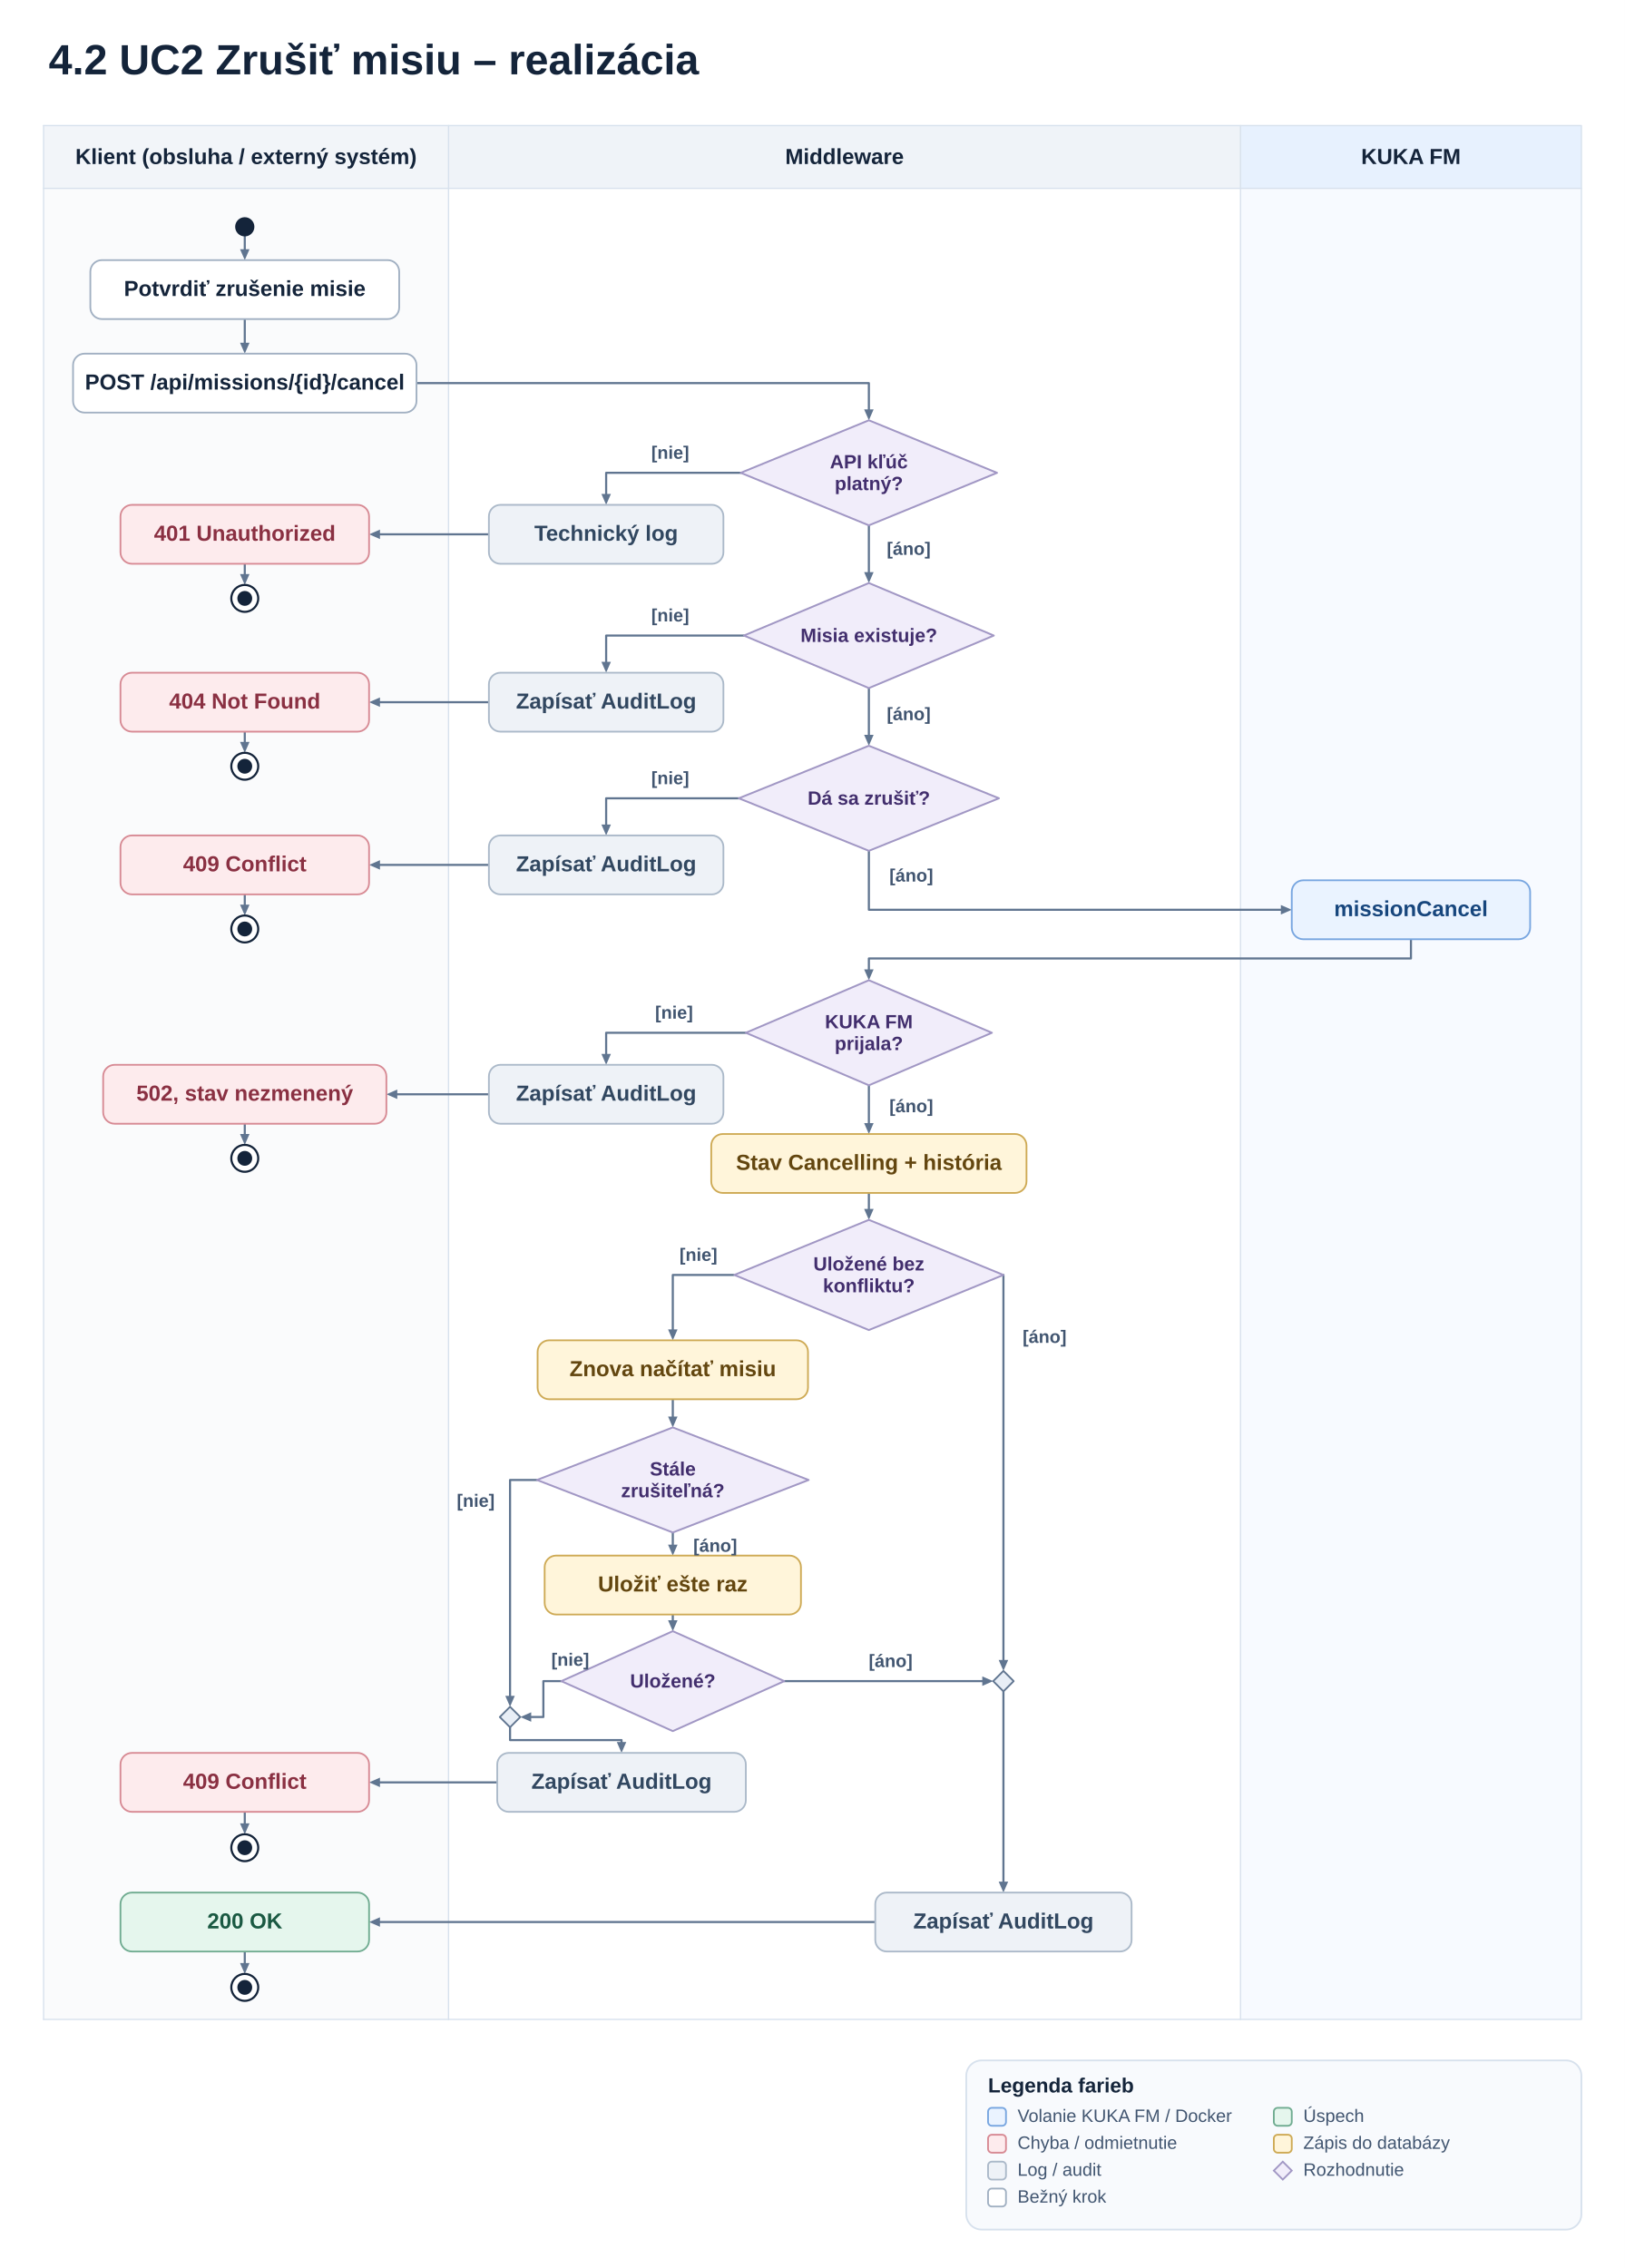
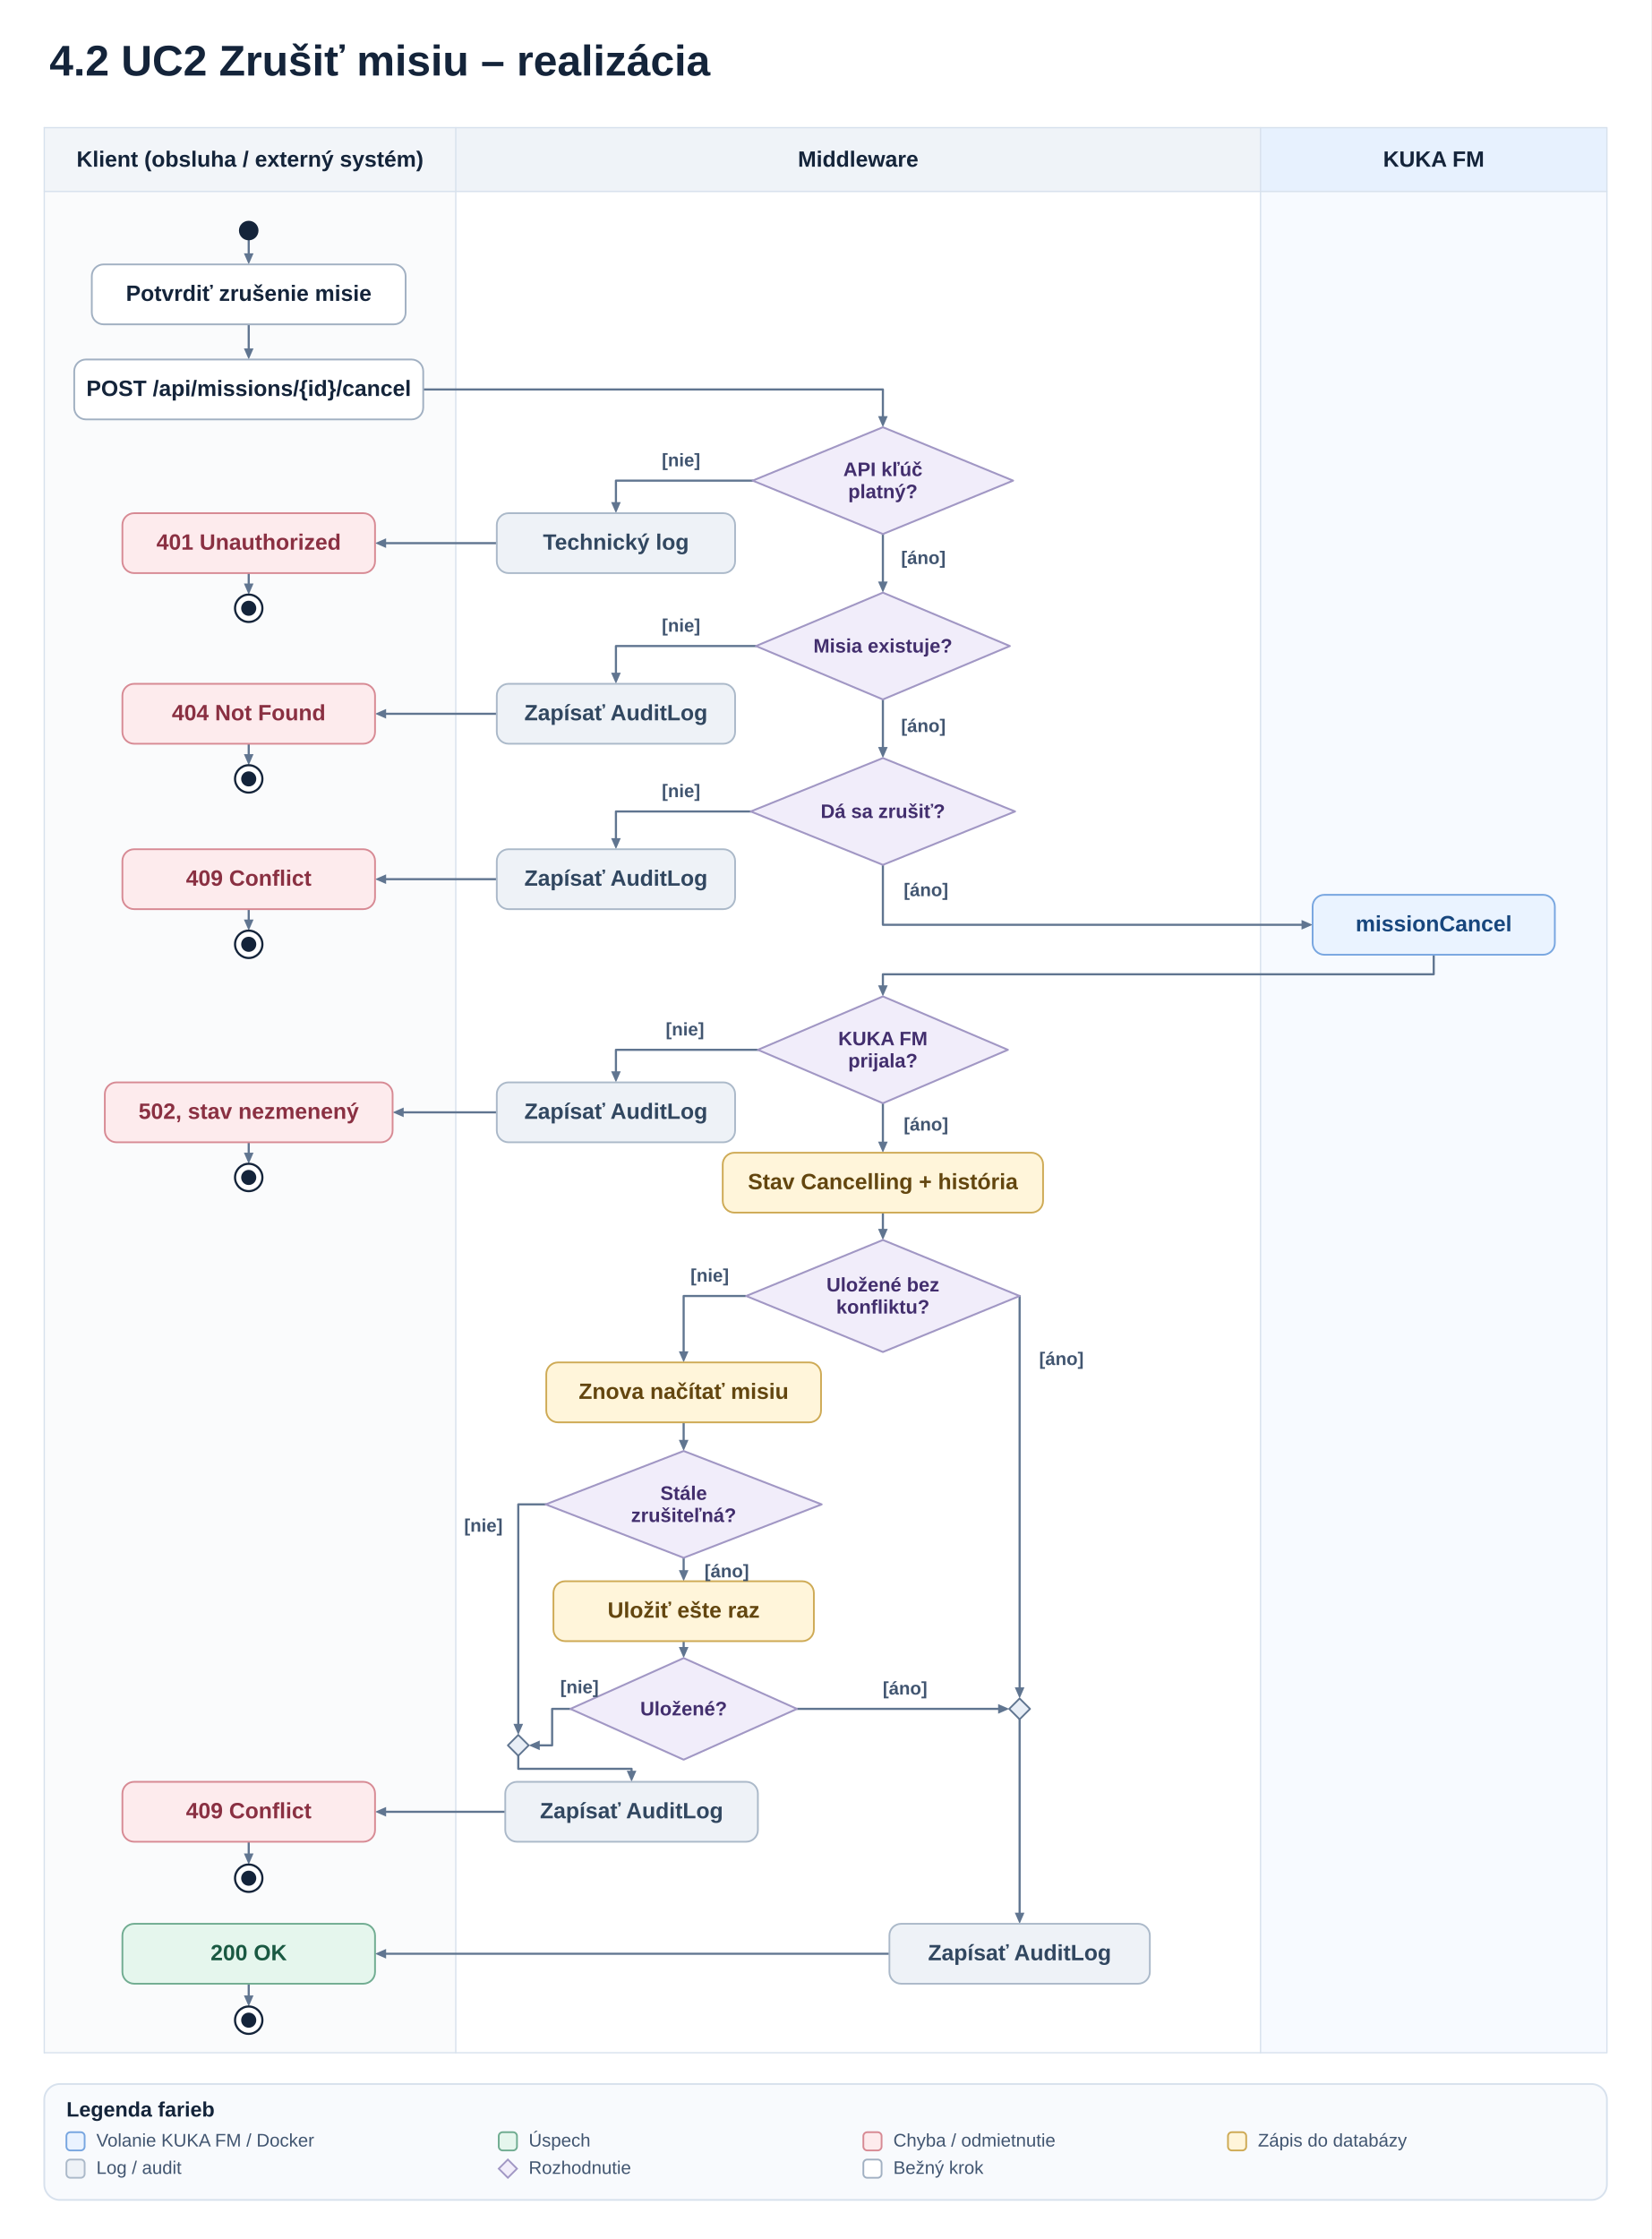
- <svg xmlns="http://www.w3.org/2000/svg" width="1268" height="1770" viewBox="0 0 1268 1770" role="img" aria-labelledby="diagram-title" font-family="Segoe UI, Helvetica Neue, Arial, sans-serif">
+ <svg xmlns="http://www.w3.org/2000/svg" width="1268" height="1719" viewBox="0 0 1268 1719" role="img" aria-labelledby="diagram-title" font-family="Segoe UI, Helvetica Neue, Arial, sans-serif">
  <g>
-     <rect x="0" y="0" width="1268" height="1770" rx="0" fill="#FFFFFF" stroke="none" stroke-width="1.35" />
+     <rect x="0" y="0" width="1268" height="1719" rx="0" fill="#FFFFFF" stroke="none" stroke-width="1.35" />
    <rect x="34" y="98" width="316" height="1478" rx="0" fill="#FAFBFC" stroke="none" stroke-width="1.35" />
    <rect x="34" y="98" width="316" height="49" rx="0" fill="#F2F5F9" stroke="none" stroke-width="1.35" />
    <polyline points="34,98 34,1576" fill="none" stroke="#D7E1ED" stroke-width="1" stroke-linecap="round" stroke-linejoin="round" />
    <rect x="350" y="98" width="618" height="1478" rx="0" fill="#FFFFFF" stroke="none" stroke-width="1.35" />
    <rect x="350" y="98" width="618" height="49" rx="0" fill="#EFF3F8" stroke="none" stroke-width="1.35" />
    <polyline points="350,98 350,1576" fill="none" stroke="#D7E1ED" stroke-width="1" stroke-linecap="round" stroke-linejoin="round" />
    <rect x="968" y="98" width="266" height="1478" rx="0" fill="#F7FAFF" stroke="none" stroke-width="1.35" />
    <rect x="968" y="98" width="266" height="49" rx="0" fill="#E7F1FE" stroke="none" stroke-width="1.35" />
    <polyline points="968,98 968,1576" fill="none" stroke="#D7E1ED" stroke-width="1" stroke-linecap="round" stroke-linejoin="round" />
    <polyline points="34,98 1234,98 1234,1576 34,1576" fill="none" stroke="#D7E1ED" stroke-width="1" stroke-linecap="round" stroke-linejoin="round" />
    <polyline points="34,147 1234,147" fill="none" stroke="#D7E1ED" stroke-width="1" stroke-linecap="round" stroke-linejoin="round" />
  </g>
  <g>
    <polyline points="191,184.5 191,195.5" fill="none" stroke="#607590" stroke-width="1.65" stroke-linecap="round" stroke-linejoin="round" />
    <polygon points="191,203 187.30,194.50 194.70,194.50" fill="#607590" />
    <polyline points="191,249 191,268.5" fill="none" stroke="#607590" stroke-width="1.65" stroke-linecap="round" stroke-linejoin="round" />
    <polygon points="191,276 187.30,267.50 194.70,267.50" fill="#607590" />
    <polyline points="325,299 678,299 678,320.5" fill="none" stroke="#607590" stroke-width="1.65" stroke-linecap="round" stroke-linejoin="round" />
    <polygon points="678,328 674.30,319.50 681.70,319.50" fill="#607590" />
    <polyline points="578,369 473,369 473,386.5" fill="none" stroke="#607590" stroke-width="1.65" stroke-linecap="round" stroke-linejoin="round" />
    <polygon points="473,394 469.30,385.50 476.70,385.50" fill="#607590" />
    <polyline points="381.5,417 295.5,417" fill="none" stroke="#607590" stroke-width="1.65" stroke-linecap="round" stroke-linejoin="round" />
    <polygon points="288,417 296.50,413.30 296.50,420.70" fill="#607590" />
    <polyline points="191,440 191,449" fill="none" stroke="#607590" stroke-width="1.65" stroke-linecap="round" stroke-linejoin="round" />
    <polygon points="191,456.5 187.30,448.00 194.70,448.00" fill="#607590" />
    <polyline points="678,410 678,447.5" fill="none" stroke="#607590" stroke-width="1.65" stroke-linecap="round" stroke-linejoin="round" />
    <polygon points="678,455 674.30,446.50 681.70,446.50" fill="#607590" />
    <polyline points="580.5,496 473,496 473,517.5" fill="none" stroke="#607590" stroke-width="1.65" stroke-linecap="round" stroke-linejoin="round" />
    <polygon points="473,525 469.30,516.50 476.70,516.50" fill="#607590" />
    <polyline points="381.5,548 295.5,548" fill="none" stroke="#607590" stroke-width="1.65" stroke-linecap="round" stroke-linejoin="round" />
    <polygon points="288,548 296.50,544.30 296.50,551.70" fill="#607590" />
    <polyline points="191,571 191,580" fill="none" stroke="#607590" stroke-width="1.65" stroke-linecap="round" stroke-linejoin="round" />
    <polygon points="191,587.5 187.30,579.00 194.70,579.00" fill="#607590" />
    <polyline points="678,537 678,574.5" fill="none" stroke="#607590" stroke-width="1.65" stroke-linecap="round" stroke-linejoin="round" />
    <polygon points="678,582 674.30,573.50 681.70,573.50" fill="#607590" />
    <polyline points="576.5,623 473,623 473,644.5" fill="none" stroke="#607590" stroke-width="1.65" stroke-linecap="round" stroke-linejoin="round" />
    <polygon points="473,652 469.30,643.50 476.70,643.50" fill="#607590" />
    <polyline points="381.5,675 295.5,675" fill="none" stroke="#607590" stroke-width="1.65" stroke-linecap="round" stroke-linejoin="round" />
    <polygon points="288,675 296.50,671.30 296.50,678.70" fill="#607590" />
    <polyline points="191,698 191,707" fill="none" stroke="#607590" stroke-width="1.65" stroke-linecap="round" stroke-linejoin="round" />
    <polygon points="191,714.5 187.30,706.00 194.70,706.00" fill="#607590" />
    <polyline points="678,664 678,710 1000.5,710" fill="none" stroke="#607590" stroke-width="1.65" stroke-linecap="round" stroke-linejoin="round" />
    <polygon points="1008,710 999.50,713.70 999.50,706.30" fill="#607590" />
    <polyline points="1101,733 1101,748 678,748 678,757.5" fill="none" stroke="#607590" stroke-width="1.65" stroke-linecap="round" stroke-linejoin="round" />
    <polygon points="678,765 674.30,756.50 681.70,756.50" fill="#607590" />
    <polyline points="582,806 473,806 473,823.5" fill="none" stroke="#607590" stroke-width="1.65" stroke-linecap="round" stroke-linejoin="round" />
    <polygon points="473,831 469.30,822.50 476.70,822.50" fill="#607590" />
    <polyline points="381.5,854 309,854" fill="none" stroke="#607590" stroke-width="1.65" stroke-linecap="round" stroke-linejoin="round" />
    <polygon points="301.5,854 310.00,850.30 310.00,857.70" fill="#607590" />
    <polyline points="191,877 191,886" fill="none" stroke="#607590" stroke-width="1.65" stroke-linecap="round" stroke-linejoin="round" />
    <polygon points="191,893.5 187.30,885.00 194.70,885.00" fill="#607590" />
    <polyline points="678,847 678,877.5" fill="none" stroke="#607590" stroke-width="1.65" stroke-linecap="round" stroke-linejoin="round" />
    <polygon points="678,885 674.30,876.50 681.70,876.50" fill="#607590" />
    <polyline points="678,931 678,944.5" fill="none" stroke="#607590" stroke-width="1.65" stroke-linecap="round" stroke-linejoin="round" />
    <polygon points="678,952 674.30,943.50 681.70,943.50" fill="#607590" />
    <polyline points="572.5,995 525,995 525,1038.5" fill="none" stroke="#607590" stroke-width="1.65" stroke-linecap="round" stroke-linejoin="round" />
    <polygon points="525,1046 521.30,1037.50 528.70,1037.50" fill="#607590" />
    <polyline points="783,995 783,1296.5" fill="none" stroke="#607590" stroke-width="1.65" stroke-linecap="round" stroke-linejoin="round" />
    <polygon points="783,1304 779.30,1295.50 786.70,1295.50" fill="#607590" />
    <polyline points="525,1092 525,1106.5" fill="none" stroke="#607590" stroke-width="1.65" stroke-linecap="round" stroke-linejoin="round" />
    <polygon points="525,1114 521.30,1105.50 528.70,1105.50" fill="#607590" />
    <polyline points="419,1155 398,1155 398,1324.5" fill="none" stroke="#607590" stroke-width="1.65" stroke-linecap="round" stroke-linejoin="round" />
    <polygon points="398,1332 394.30,1323.50 401.70,1323.50" fill="#607590" />
    <polyline points="525,1196 525,1206.5" fill="none" stroke="#607590" stroke-width="1.65" stroke-linecap="round" stroke-linejoin="round" />
    <polygon points="525,1214 521.30,1205.50 528.70,1205.50" fill="#607590" />
    <polyline points="525,1260 525,1265.5" fill="none" stroke="#607590" stroke-width="1.65" stroke-linecap="round" stroke-linejoin="round" />
    <polygon points="525,1273 521.30,1264.50 528.70,1264.50" fill="#607590" />
    <polyline points="438,1312 424,1312 424,1340 413.5,1340" fill="none" stroke="#607590" stroke-width="1.65" stroke-linecap="round" stroke-linejoin="round" />
    <polygon points="406,1340 414.50,1336.30 414.50,1343.70" fill="#607590" />
    <polyline points="612,1312 767.5,1312" fill="none" stroke="#607590" stroke-width="1.65" stroke-linecap="round" stroke-linejoin="round" />
    <polygon points="775,1312 766.50,1315.70 766.50,1308.30" fill="#607590" />
    <polyline points="398,1348 398,1358 485,1358 485,1360.5" fill="none" stroke="#607590" stroke-width="1.65" stroke-linecap="round" stroke-linejoin="round" />
    <polygon points="485,1368 481.30,1359.50 488.70,1359.50" fill="#607590" />
    <polyline points="388,1391 295.5,1391" fill="none" stroke="#607590" stroke-width="1.65" stroke-linecap="round" stroke-linejoin="round" />
    <polygon points="288,1391 296.50,1387.30 296.50,1394.70" fill="#607590" />
    <polyline points="191,1414 191,1424" fill="none" stroke="#607590" stroke-width="1.65" stroke-linecap="round" stroke-linejoin="round" />
    <polygon points="191,1431.5 187.30,1423.00 194.70,1423.00" fill="#607590" />
    <polyline points="783,1320 783,1469.5" fill="none" stroke="#607590" stroke-width="1.65" stroke-linecap="round" stroke-linejoin="round" />
    <polygon points="783,1477 779.30,1468.50 786.70,1468.50" fill="#607590" />
    <polyline points="683,1500 295.5,1500" fill="none" stroke="#607590" stroke-width="1.65" stroke-linecap="round" stroke-linejoin="round" />
    <polygon points="288,1500 296.50,1496.30 296.50,1503.70" fill="#607590" />
    <polyline points="191,1523 191,1533" fill="none" stroke="#607590" stroke-width="1.65" stroke-linecap="round" stroke-linejoin="round" />
    <polygon points="191,1540.5 187.30,1532.00 194.70,1532.00" fill="#607590" />
  </g>
  <g>
    <circle cx="191" cy="177" r="7.5" fill="#14243A" />
    <rect x="70.5" y="203.0" width="241" height="46" rx="9" fill="#FFFFFF" stroke="#A1B0C2" stroke-width="1.35" />
    <text x="191" y="231.0" fill="#14243A" font-size="17" font-weight="600" text-anchor="middle">Potvrdiť zrušenie misie</text>
    <rect x="57.0" y="276.0" width="268" height="46" rx="9" fill="#FFFFFF" stroke="#A1B0C2" stroke-width="1.35" />
    <text x="191" y="304.0" fill="#14243A" font-size="17" font-weight="600" text-anchor="middle">POST /api/missions/{id}/cancel</text>
    <polygon points="678,328 778,369 678,410 578,369" fill="#F1EDFA" stroke="#A197C4" stroke-width="1.45" stroke-linejoin="round" />
    <text x="678" y="365.5" fill="#422E6D" font-size="15" font-weight="600" text-anchor="middle">API kľúč</text>
    <text x="678" y="382.5" fill="#422E6D" font-size="15" font-weight="600" text-anchor="middle">platný?</text>
    <rect x="381.5" y="394.0" width="183" height="46" rx="9" fill="#EEF2F7" stroke="#ABB9C9" stroke-width="1.35" />
    <text x="473" y="422.0" fill="#314760" font-size="17" font-weight="600" text-anchor="middle">Technický log</text>
    <rect x="94.0" y="394.0" width="194" height="46" rx="9" fill="#FDEBED" stroke="#D78A94" stroke-width="1.35" />
    <text x="191" y="422.0" fill="#8A3042" font-size="17" font-weight="600" text-anchor="middle">401 Unauthorized</text>
    <circle cx="191" cy="467" r="10.5" fill="#FFFFFF" stroke="#14243A" stroke-width="1.65" />
    <circle cx="191" cy="467" r="5.8" fill="#14243A" />
    <polygon points="678,455 775.5,496 678,537 580.5,496" fill="#F1EDFA" stroke="#A197C4" stroke-width="1.45" stroke-linejoin="round" />
    <text x="678" y="501.0" fill="#422E6D" font-size="15" font-weight="600" text-anchor="middle">Misia existuje?</text>
    <rect x="381.5" y="525.0" width="183" height="46" rx="9" fill="#EEF2F7" stroke="#ABB9C9" stroke-width="1.35" />
    <text x="473" y="553.0" fill="#314760" font-size="17" font-weight="600" text-anchor="middle">Zapísať AuditLog</text>
    <rect x="94.0" y="525.0" width="194" height="46" rx="9" fill="#FDEBED" stroke="#D78A94" stroke-width="1.35" />
    <text x="191" y="553.0" fill="#8A3042" font-size="17" font-weight="600" text-anchor="middle">404 Not Found</text>
    <circle cx="191" cy="598" r="10.5" fill="#FFFFFF" stroke="#14243A" stroke-width="1.65" />
    <circle cx="191" cy="598" r="5.8" fill="#14243A" />
    <polygon points="678,582 779.5,623 678,664 576.5,623" fill="#F1EDFA" stroke="#A197C4" stroke-width="1.45" stroke-linejoin="round" />
    <text x="678" y="628.0" fill="#422E6D" font-size="15" font-weight="600" text-anchor="middle">Dá sa zrušiť?</text>
    <rect x="381.5" y="652.0" width="183" height="46" rx="9" fill="#EEF2F7" stroke="#ABB9C9" stroke-width="1.35" />
    <text x="473" y="680.0" fill="#314760" font-size="17" font-weight="600" text-anchor="middle">Zapísať AuditLog</text>
    <rect x="94.0" y="652.0" width="194" height="46" rx="9" fill="#FDEBED" stroke="#D78A94" stroke-width="1.35" />
    <text x="191" y="680.0" fill="#8A3042" font-size="17" font-weight="600" text-anchor="middle">409 Conflict</text>
    <circle cx="191" cy="725" r="10.5" fill="#FFFFFF" stroke="#14243A" stroke-width="1.65" />
    <circle cx="191" cy="725" r="5.8" fill="#14243A" />
    <rect x="1008.0" y="687.0" width="186" height="46" rx="9" fill="#EAF3FF" stroke="#78A6E0" stroke-width="1.35" />
    <text x="1101" y="715.0" fill="#17467D" font-size="17" font-weight="600" text-anchor="middle">missionCancel</text>
    <polygon points="678,765 774,806 678,847 582,806" fill="#F1EDFA" stroke="#A197C4" stroke-width="1.45" stroke-linejoin="round" />
    <text x="678" y="802.5" fill="#422E6D" font-size="15" font-weight="600" text-anchor="middle">KUKA FM</text>
    <text x="678" y="819.5" fill="#422E6D" font-size="15" font-weight="600" text-anchor="middle">prijala?</text>
    <rect x="381.5" y="831.0" width="183" height="46" rx="9" fill="#EEF2F7" stroke="#ABB9C9" stroke-width="1.35" />
    <text x="473" y="859.0" fill="#314760" font-size="17" font-weight="600" text-anchor="middle">Zapísať AuditLog</text>
    <rect x="80.5" y="831.0" width="221" height="46" rx="9" fill="#FDEBED" stroke="#D78A94" stroke-width="1.35" />
    <text x="191" y="859.0" fill="#8A3042" font-size="17" font-weight="600" text-anchor="middle">502, stav nezmenený</text>
    <circle cx="191" cy="904" r="10.5" fill="#FFFFFF" stroke="#14243A" stroke-width="1.65" />
    <circle cx="191" cy="904" r="5.8" fill="#14243A" />
    <rect x="555.0" y="885.0" width="246" height="46" rx="9" fill="#FFF5DA" stroke="#CEAA55" stroke-width="1.35" />
    <text x="678" y="913.0" fill="#63460F" font-size="17" font-weight="600" text-anchor="middle">Stav Cancelling + história</text>
    <polygon points="678,952 783,995 678,1038 573,995" fill="#F1EDFA" stroke="#A197C4" stroke-width="1.45" stroke-linejoin="round" />
    <text x="678" y="991.5" fill="#422E6D" font-size="15" font-weight="600" text-anchor="middle">Uložené bez</text>
    <text x="678" y="1008.5" fill="#422E6D" font-size="15" font-weight="600" text-anchor="middle">konfliktu?</text>
    <rect x="419.5" y="1046.0" width="211" height="46" rx="9" fill="#FFF5DA" stroke="#CEAA55" stroke-width="1.35" />
    <text x="525" y="1074.0" fill="#63460F" font-size="17" font-weight="600" text-anchor="middle">Znova načítať misiu</text>
    <polygon points="525,1114 631,1155 525,1196 419,1155" fill="#F1EDFA" stroke="#A197C4" stroke-width="1.45" stroke-linejoin="round" />
    <text x="525" y="1151.5" fill="#422E6D" font-size="15" font-weight="600" text-anchor="middle">Stále</text>
    <text x="525" y="1168.5" fill="#422E6D" font-size="15" font-weight="600" text-anchor="middle">zrušiteľná?</text>
    <rect x="425.0" y="1214.0" width="200" height="46" rx="9" fill="#FFF5DA" stroke="#CEAA55" stroke-width="1.35" />
    <text x="525" y="1242.0" fill="#63460F" font-size="17" font-weight="600" text-anchor="middle">Uložiť ešte raz</text>
    <polygon points="525,1273 612,1312 525,1351 438,1312" fill="#F1EDFA" stroke="#A197C4" stroke-width="1.45" stroke-linejoin="round" />
    <text x="525" y="1317.0" fill="#422E6D" font-size="15" font-weight="600" text-anchor="middle">Uložené?</text>
    <path d="M398 1332 l8 8 -8 8 -8 -8 Z" fill="#E8EEF6" stroke="#607590" stroke-width="1.35" stroke-linejoin="round" />
    <rect x="388.0" y="1368.0" width="194" height="46" rx="9" fill="#EEF2F7" stroke="#ABB9C9" stroke-width="1.35" />
    <text x="485" y="1396.0" fill="#314760" font-size="17" font-weight="600" text-anchor="middle">Zapísať AuditLog</text>
    <rect x="94.0" y="1368.0" width="194" height="46" rx="9" fill="#FDEBED" stroke="#D78A94" stroke-width="1.35" />
    <text x="191" y="1396.0" fill="#8A3042" font-size="17" font-weight="600" text-anchor="middle">409 Conflict</text>
    <circle cx="191" cy="1442" r="10.5" fill="#FFFFFF" stroke="#14243A" stroke-width="1.65" />
    <circle cx="191" cy="1442" r="5.8" fill="#14243A" />
    <path d="M783 1304 l8 8 -8 8 -8 -8 Z" fill="#E8EEF6" stroke="#607590" stroke-width="1.35" stroke-linejoin="round" />
    <rect x="683.0" y="1477.0" width="200" height="46" rx="9" fill="#EEF2F7" stroke="#ABB9C9" stroke-width="1.35" />
    <text x="783" y="1505.0" fill="#314760" font-size="17" font-weight="600" text-anchor="middle">Zapísať AuditLog</text>
    <rect x="94.0" y="1477.0" width="194" height="46" rx="9" fill="#E5F6ED" stroke="#70AC91" stroke-width="1.35" />
    <text x="191" y="1505.0" fill="#1A5942" font-size="17" font-weight="600" text-anchor="middle">200 OK</text>
    <circle cx="191" cy="1551" r="10.5" fill="#FFFFFF" stroke="#14243A" stroke-width="1.65" />
    <circle cx="191" cy="1551" r="5.8" fill="#14243A" />
  </g>
  <g>
    <text x="38" y="58" fill="#14243A" font-size="33" font-weight="700" text-anchor="start">4.2 UC2 Zrušiť misiu – realizácia</text>
    <text x="192.0" y="128" fill="#14243A" font-size="17" font-weight="700" text-anchor="middle">Klient (obsluha / externý systém)</text>
    <text x="659.0" y="128" fill="#14243A" font-size="17" font-weight="700" text-anchor="middle">Middleware</text>
    <text x="1101.0" y="128" fill="#14243A" font-size="17" font-weight="700" text-anchor="middle">KUKA FM</text>
    <text x="523" y="358" fill="#415570" font-size="14" font-weight="600" text-anchor="middle">[nie]</text>
    <text x="692" y="433" fill="#415570" font-size="14" font-weight="600" text-anchor="start">[áno]</text>
    <text x="523" y="485" fill="#415570" font-size="14" font-weight="600" text-anchor="middle">[nie]</text>
    <text x="692" y="562" fill="#415570" font-size="14" font-weight="600" text-anchor="start">[áno]</text>
    <text x="523" y="612" fill="#415570" font-size="14" font-weight="600" text-anchor="middle">[nie]</text>
    <text x="694" y="688" fill="#415570" font-size="14" font-weight="600" text-anchor="start">[áno]</text>
    <text x="526" y="795" fill="#415570" font-size="14" font-weight="600" text-anchor="middle">[nie]</text>
    <text x="694" y="868" fill="#415570" font-size="14" font-weight="600" text-anchor="start">[áno]</text>
    <text x="545" y="984" fill="#415570" font-size="14" font-weight="600" text-anchor="middle">[nie]</text>
    <text x="798" y="1048" fill="#415570" font-size="14" font-weight="600" text-anchor="start">[áno]</text>
    <text x="386" y="1176" fill="#415570" font-size="14" font-weight="600" text-anchor="end">[nie]</text>
    <text x="541" y="1211" fill="#415570" font-size="14" font-weight="600" text-anchor="start">[áno]</text>
    <text x="445" y="1300" fill="#415570" font-size="14" font-weight="600" text-anchor="middle">[nie]</text>
    <text x="695" y="1301" fill="#415570" font-size="14" font-weight="600" text-anchor="middle">[áno]</text>
  </g>
-   <g>
-     <rect x="754" y="1608" width="480" height="132" rx="12" fill="#F8FAFD" stroke="#D7E1ED" stroke-width="1.35" />
-     <text x="771" y="1633" fill="#14243A" font-size="16" font-weight="700" text-anchor="start">Legenda farieb</text>
-     <rect x="771" y="1645" width="14" height="14" rx="3" fill="#EAF3FF" stroke="#78A6E0" stroke-width="1.35" />
-     <text x="794" y="1656" fill="#415570" font-size="14" font-weight="400" text-anchor="start">Volanie KUKA FM / Docker</text>
-     <rect x="994" y="1645" width="14" height="14" rx="3" fill="#E5F6ED" stroke="#70AC91" stroke-width="1.35" />
-     <text x="1017" y="1656" fill="#415570" font-size="14" font-weight="400" text-anchor="start">Úspech</text>
-     <rect x="771" y="1666" width="14" height="14" rx="3" fill="#FDEBED" stroke="#D78A94" stroke-width="1.35" />
-     <text x="794" y="1677" fill="#415570" font-size="14" font-weight="400" text-anchor="start">Chyba / odmietnutie</text>
-     <rect x="994" y="1666" width="14" height="14" rx="3" fill="#FFF5DA" stroke="#CEAA55" stroke-width="1.35" />
-     <text x="1017" y="1677" fill="#415570" font-size="14" font-weight="400" text-anchor="start">Zápis do databázy</text>
-     <rect x="771" y="1687" width="14" height="14" rx="3" fill="#EEF2F7" stroke="#ABB9C9" stroke-width="1.35" />
-     <text x="794" y="1698" fill="#415570" font-size="14" font-weight="400" text-anchor="start">Log / audit</text>
-     <path d="M1001,1687 l7,7 -7,7 -7,-7 Z" fill="#F1EDFA" stroke="#A197C4" stroke-width="1.35" />
-     <text x="1017" y="1698" fill="#415570" font-size="14" font-weight="400" text-anchor="start">Rozhodnutie</text>
-     <rect x="771" y="1708" width="14" height="14" rx="3" fill="#FFFFFF" stroke="#A1B0C2" stroke-width="1.35" />
-     <text x="794" y="1719" fill="#415570" font-size="14" font-weight="400" text-anchor="start">Bežný krok</text>
+   <g id="color-legend" role="group" aria-labelledby="legend-title" aria-describedby="legend-description">
+     <rect x="34" y="1600" width="1200" height="89" rx="12" fill="#F8FAFD" stroke="#D7E1ED" stroke-width="1.35" />
+     <text id="legend-title" x="51" y="1625" fill="#14243A" font-size="16" font-weight="700" text-anchor="start">Legenda farieb</text>
+     <rect x="51" y="1637" width="14" height="14" rx="3" fill="#EAF3FF" stroke="#78A6E0" stroke-width="1.35" />
+     <text x="74" y="1648" fill="#415570" font-size="14" font-weight="400" text-anchor="start">Volanie KUKA FM / Docker</text>
+     <rect x="383" y="1637" width="14" height="14" rx="3" fill="#E5F6ED" stroke="#70AC91" stroke-width="1.35" />
+     <text x="406" y="1648" fill="#415570" font-size="14" font-weight="400" text-anchor="start">Úspech</text>
+     <rect x="663" y="1637" width="14" height="14" rx="3" fill="#FDEBED" stroke="#D78A94" stroke-width="1.35" />
+     <text x="686" y="1648" fill="#415570" font-size="14" font-weight="400" text-anchor="start">Chyba / odmietnutie</text>
+     <rect x="943" y="1637" width="14" height="14" rx="3" fill="#FFF5DA" stroke="#CEAA55" stroke-width="1.35" />
+     <text x="966" y="1648" fill="#415570" font-size="14" font-weight="400" text-anchor="start">Zápis do databázy</text>
+     <rect x="51" y="1658" width="14" height="14" rx="3" fill="#EEF2F7" stroke="#ABB9C9" stroke-width="1.35" />
+     <text x="74" y="1669" fill="#415570" font-size="14" font-weight="400" text-anchor="start">Log / audit</text>
+     <path d="M390,1658 l7,7 -7,7 -7,-7 Z" fill="#F1EDFA" stroke="#A197C4" stroke-width="1.35" />
+     <text x="406" y="1669" fill="#415570" font-size="14" font-weight="400" text-anchor="start">Rozhodnutie</text>
+     <rect x="663" y="1658" width="14" height="14" rx="3" fill="#FFFFFF" stroke="#A1B0C2" stroke-width="1.35" />
+     <text x="686" y="1669" fill="#415570" font-size="14" font-weight="400" text-anchor="start">Bežný krok</text>
  </g>
</svg>
